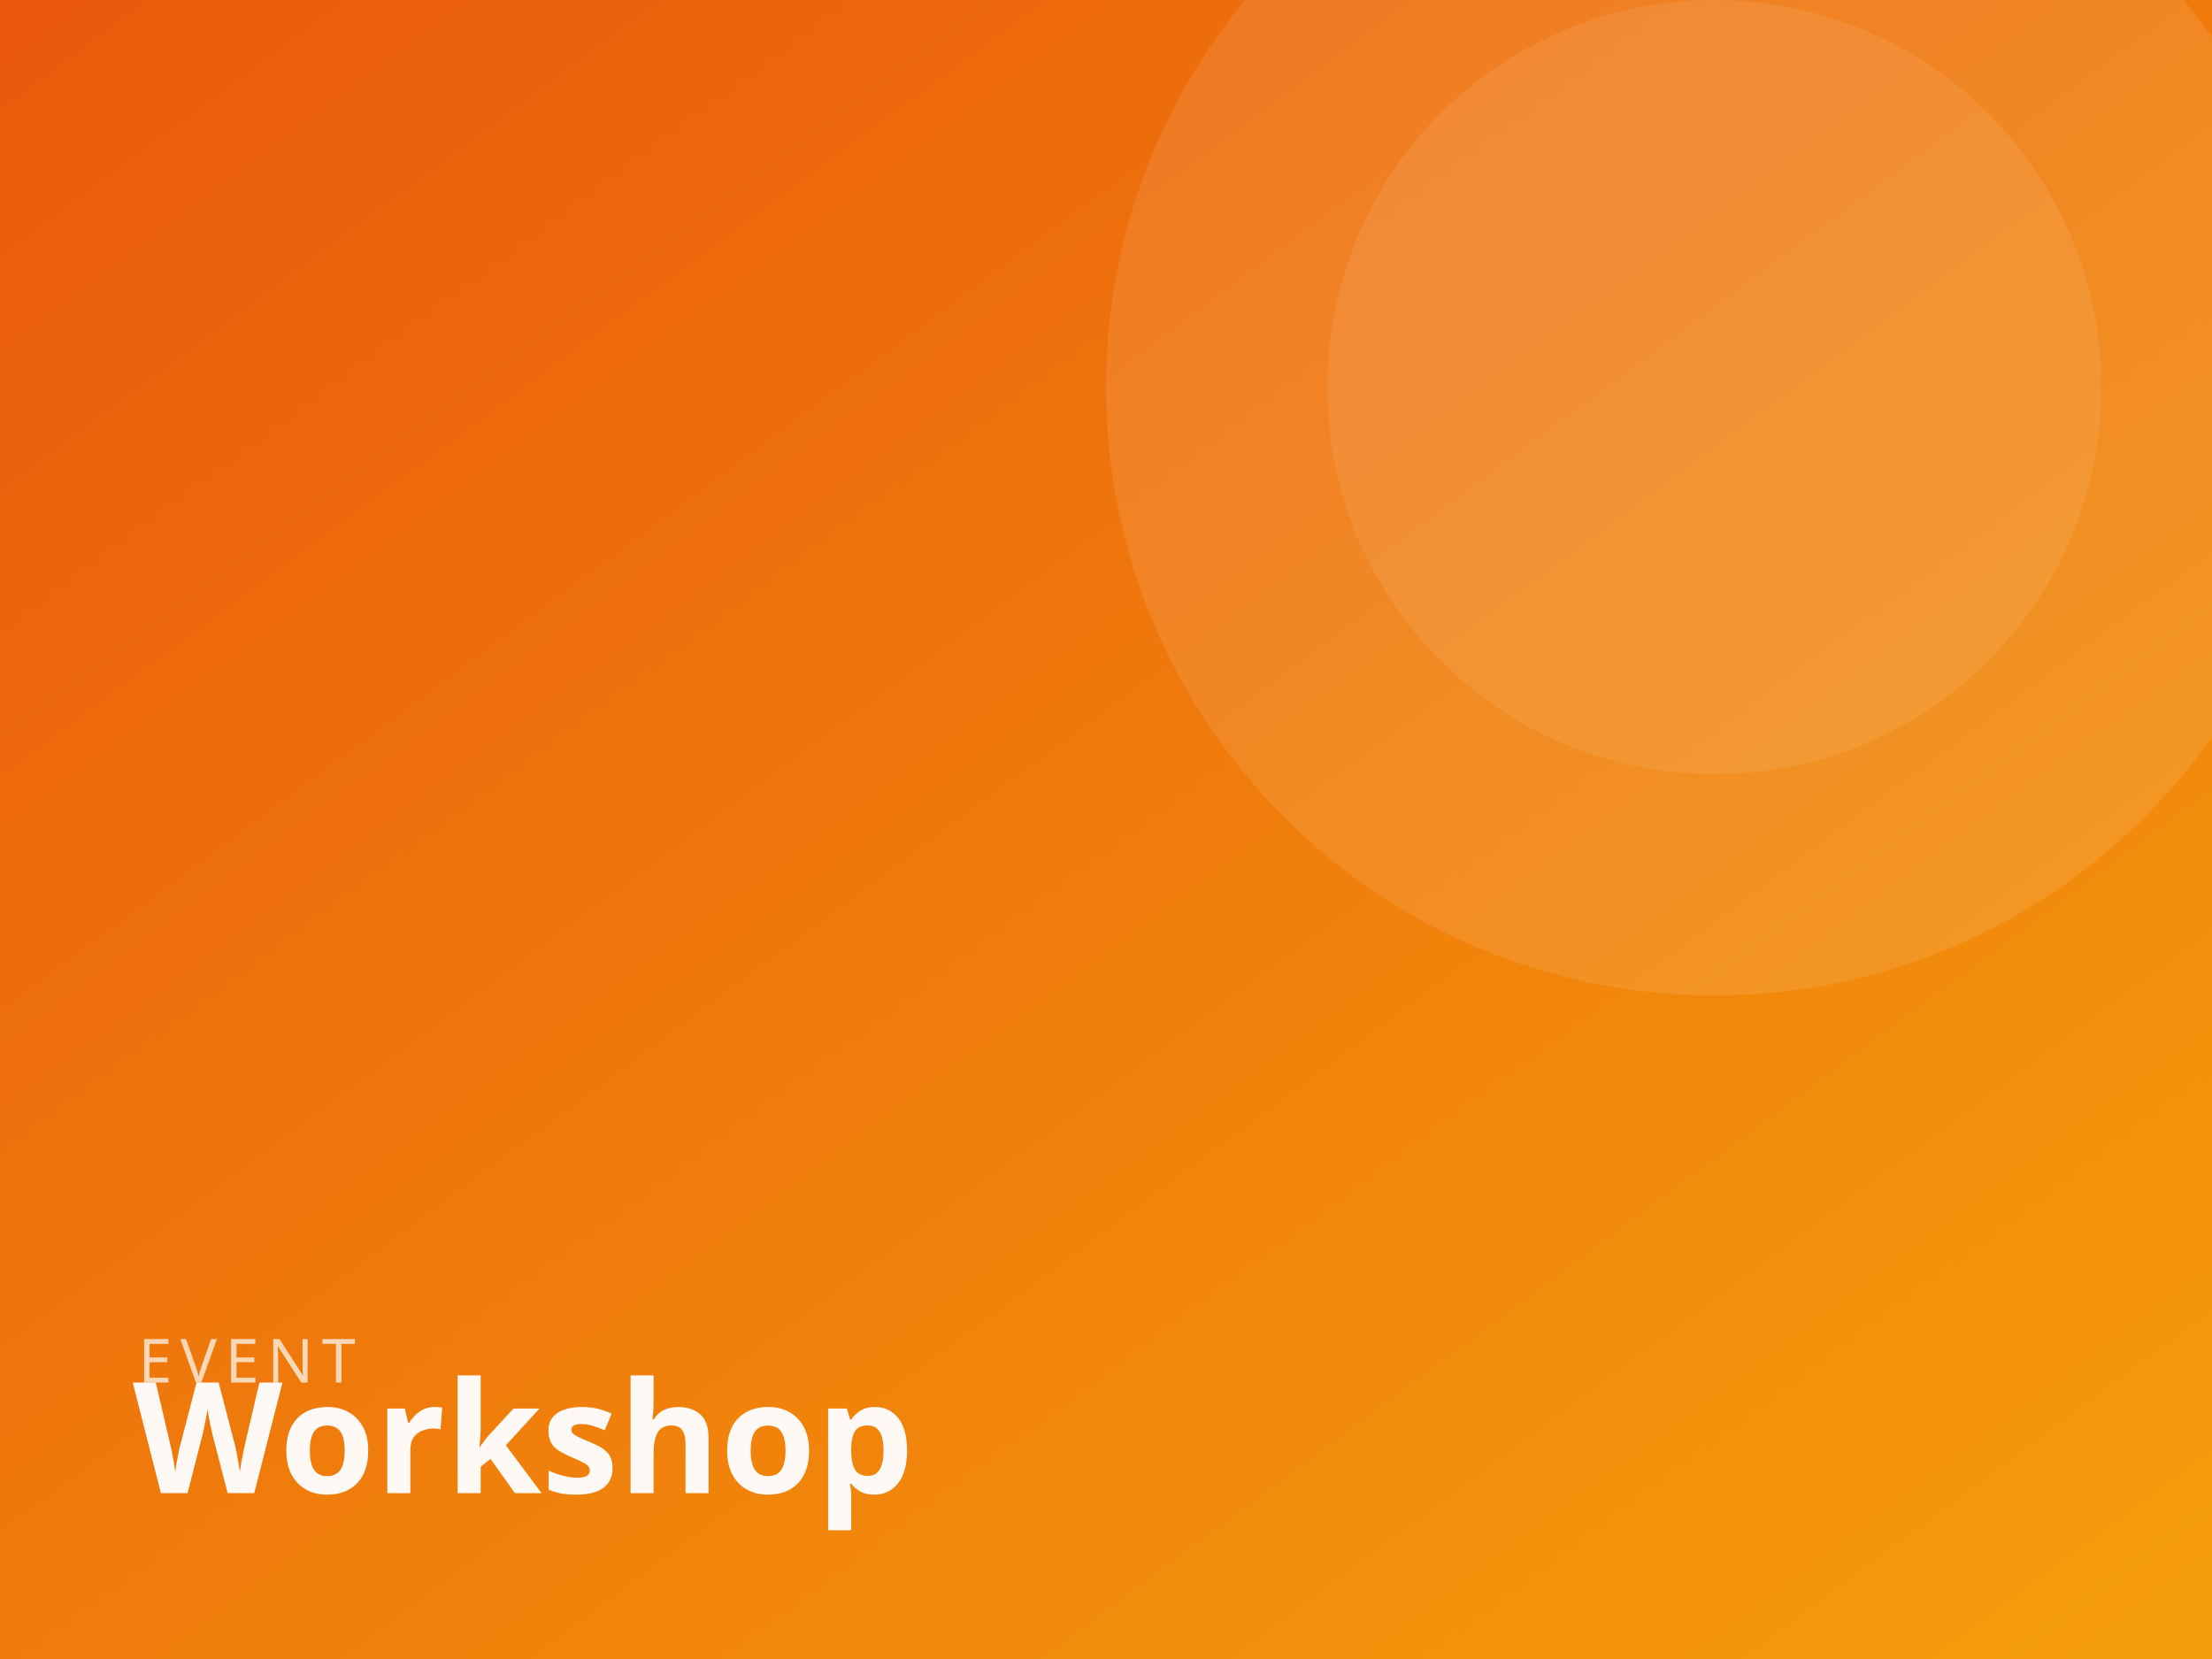
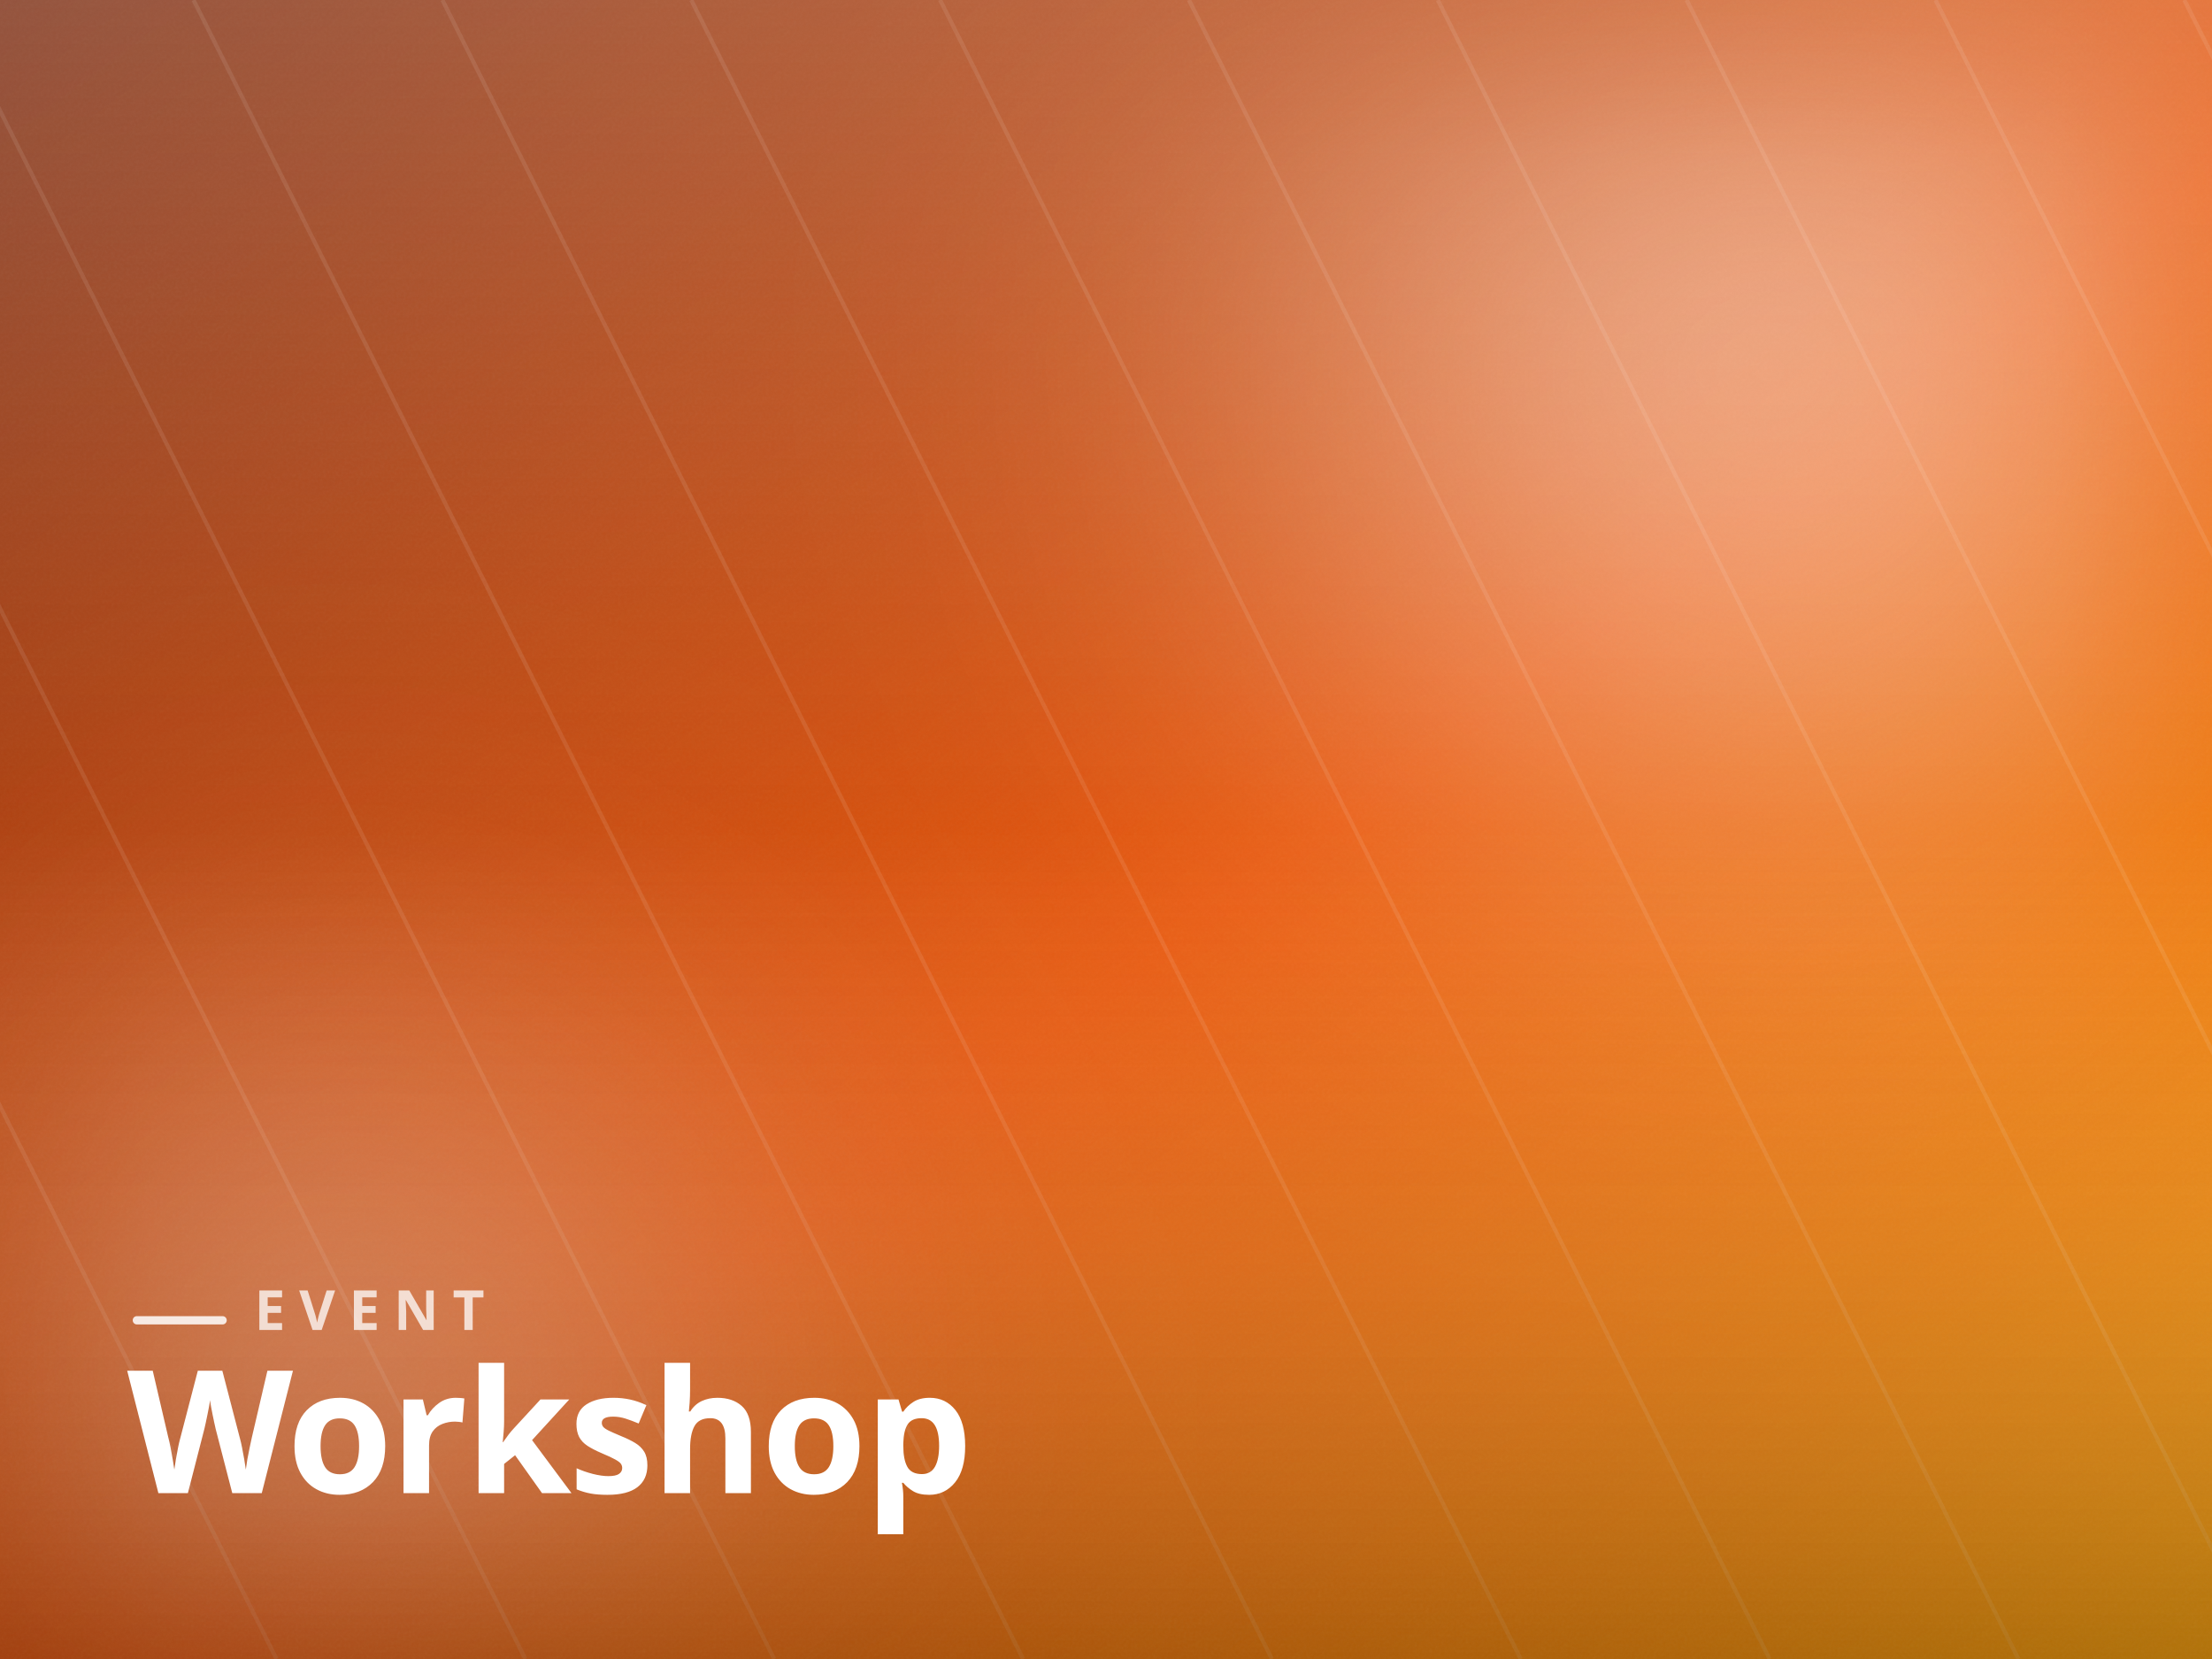
- <svg xmlns="http://www.w3.org/2000/svg" viewBox="0 0 800 600" width="800" height="600" role="img" aria-label="Workshop">
+ <svg xmlns="http://www.w3.org/2000/svg" viewBox="0 0 800 600" width="800" height="600" role="img" aria-label="Workshop event">
  <defs>
-     <linearGradient id="g-workshop-1" x1="0" y1="0" x2="1" y2="1">
-       <stop offset="0" stop-color="#ea580c" />
+     <linearGradient id="bg-workshop-1" x1="0" y1="0" x2="1" y2="1">
+       <stop offset="0" stop-color="#7c2d12" />
+       <stop offset="0.55" stop-color="#ea580c" />
      <stop offset="1" stop-color="#f59e0b" />
    </linearGradient>
+     <radialGradient id="glow-workshop-1" cx="0.5" cy="0.5" r="0.5">
+       <stop offset="0" stop-color="#ffffff" stop-opacity="0.55" />
+       <stop offset="1" stop-color="#ffffff" stop-opacity="0" />
+     </radialGradient>
+     <linearGradient id="sheen-workshop-1" x1="0" y1="0" x2="0" y2="1">
+       <stop offset="0" stop-color="#ffffff" stop-opacity="0.18" />
+       <stop offset="0.5" stop-color="#ffffff" stop-opacity="0" />
+       <stop offset="1" stop-color="#000000" stop-opacity="0.28" />
+     </linearGradient>
+     <filter id="soft-workshop-1" x="-50%" y="-50%" width="200%" height="200%">
+       <feGaussianBlur stdDeviation="60" />
+     </filter>
+     <filter id="grain-workshop-1">
+       <feTurbulence type="fractalNoise" baseFrequency="0.9" numOctaves="2" stitchTiles="stitch" result="n" />
+       <feColorMatrix in="n" type="saturate" values="0" />
+     </filter>
+     <clipPath id="clip-workshop-1">
+       <rect width="800" height="600" />
+     </clipPath>
  </defs>
-   <rect width="800" height="600" fill="url(#g-workshop-1)" />
-   <circle cx="620" cy="140" r="220" fill="#ffffff" opacity="0.10" />
-   <circle cx="620" cy="140" r="140" fill="#ffffff" opacity="0.08" />
-   <text x="48" y="540" font-family="'Segoe UI', system-ui, sans-serif" font-size="56" font-weight="700" fill="#ffffff" opacity="0.95">Workshop</text>
-   <text x="50" y="500" font-family="'Segoe UI', system-ui, sans-serif" font-size="22" font-weight="500" fill="#ffffff" opacity="0.7" letter-spacing="3">EVENT</text>
+   <g clip-path="url(#clip-workshop-1)">
+     <rect width="800" height="600" fill="url(#bg-workshop-1)" />
+     <circle cx="640" cy="130" r="260" fill="url(#glow-workshop-1)" filter="url(#soft-workshop-1)" />
+     <circle cx="120" cy="520" r="220" fill="url(#glow-workshop-1)" filter="url(#soft-workshop-1)" opacity="0.7" />
+     <g opacity="0.9">
+       <line x1="-200" y1="0" x2="100" y2="600" stroke="#ffffff" fill="none" stroke-width="1.5" opacity="0.10" />
+       <line x1="-110" y1="0" x2="190" y2="600" stroke="#ffffff" fill="none" stroke-width="1.5" opacity="0.10" />
+       <line x1="-20" y1="0" x2="280" y2="600" stroke="#ffffff" fill="none" stroke-width="1.5" opacity="0.10" />
+       <line x1="70" y1="0" x2="370" y2="600" stroke="#ffffff" fill="none" stroke-width="1.5" opacity="0.10" />
+       <line x1="160" y1="0" x2="460" y2="600" stroke="#ffffff" fill="none" stroke-width="1.5" opacity="0.10" />
+       <line x1="250" y1="0" x2="550" y2="600" stroke="#ffffff" fill="none" stroke-width="1.5" opacity="0.10" />
+       <line x1="340" y1="0" x2="640" y2="600" stroke="#ffffff" fill="none" stroke-width="1.5" opacity="0.10" />
+       <line x1="430" y1="0" x2="730" y2="600" stroke="#ffffff" fill="none" stroke-width="1.5" opacity="0.10" />
+       <line x1="520" y1="0" x2="820" y2="600" stroke="#ffffff" fill="none" stroke-width="1.5" opacity="0.10" />
+       <line x1="610" y1="0" x2="910" y2="600" stroke="#ffffff" fill="none" stroke-width="1.5" opacity="0.10" />
+       <line x1="700" y1="0" x2="1000" y2="600" stroke="#ffffff" fill="none" stroke-width="1.5" opacity="0.10" />
+       <line x1="790" y1="0" x2="1090" y2="600" stroke="#ffffff" fill="none" stroke-width="1.5" opacity="0.10" />
+       <line x1="880" y1="0" x2="1180" y2="600" stroke="#ffffff" fill="none" stroke-width="1.5" opacity="0.10" />
+       <line x1="970" y1="0" x2="1270" y2="600" stroke="#ffffff" fill="none" stroke-width="1.5" opacity="0.10" />
+     </g>
+     <rect width="800" height="600" fill="url(#sheen-workshop-1)" />
+     <rect width="800" height="600" filter="url(#grain-workshop-1)" opacity="0.05" />
+     <g font-family="'Instrument Sans','Segoe UI',system-ui,sans-serif">
+       <rect x="48" y="476" width="34" height="3" rx="1.5" fill="#ffffff" opacity="0.85" />
+       <text x="92" y="481" font-size="20" font-weight="600" fill="#ffffff" opacity="0.75" letter-spacing="5">EVENT</text>
+       <text x="46" y="540" font-size="62" font-weight="700" fill="#ffffff" letter-spacing="-1">Workshop</text>
+     </g>
+   </g>
</svg>
